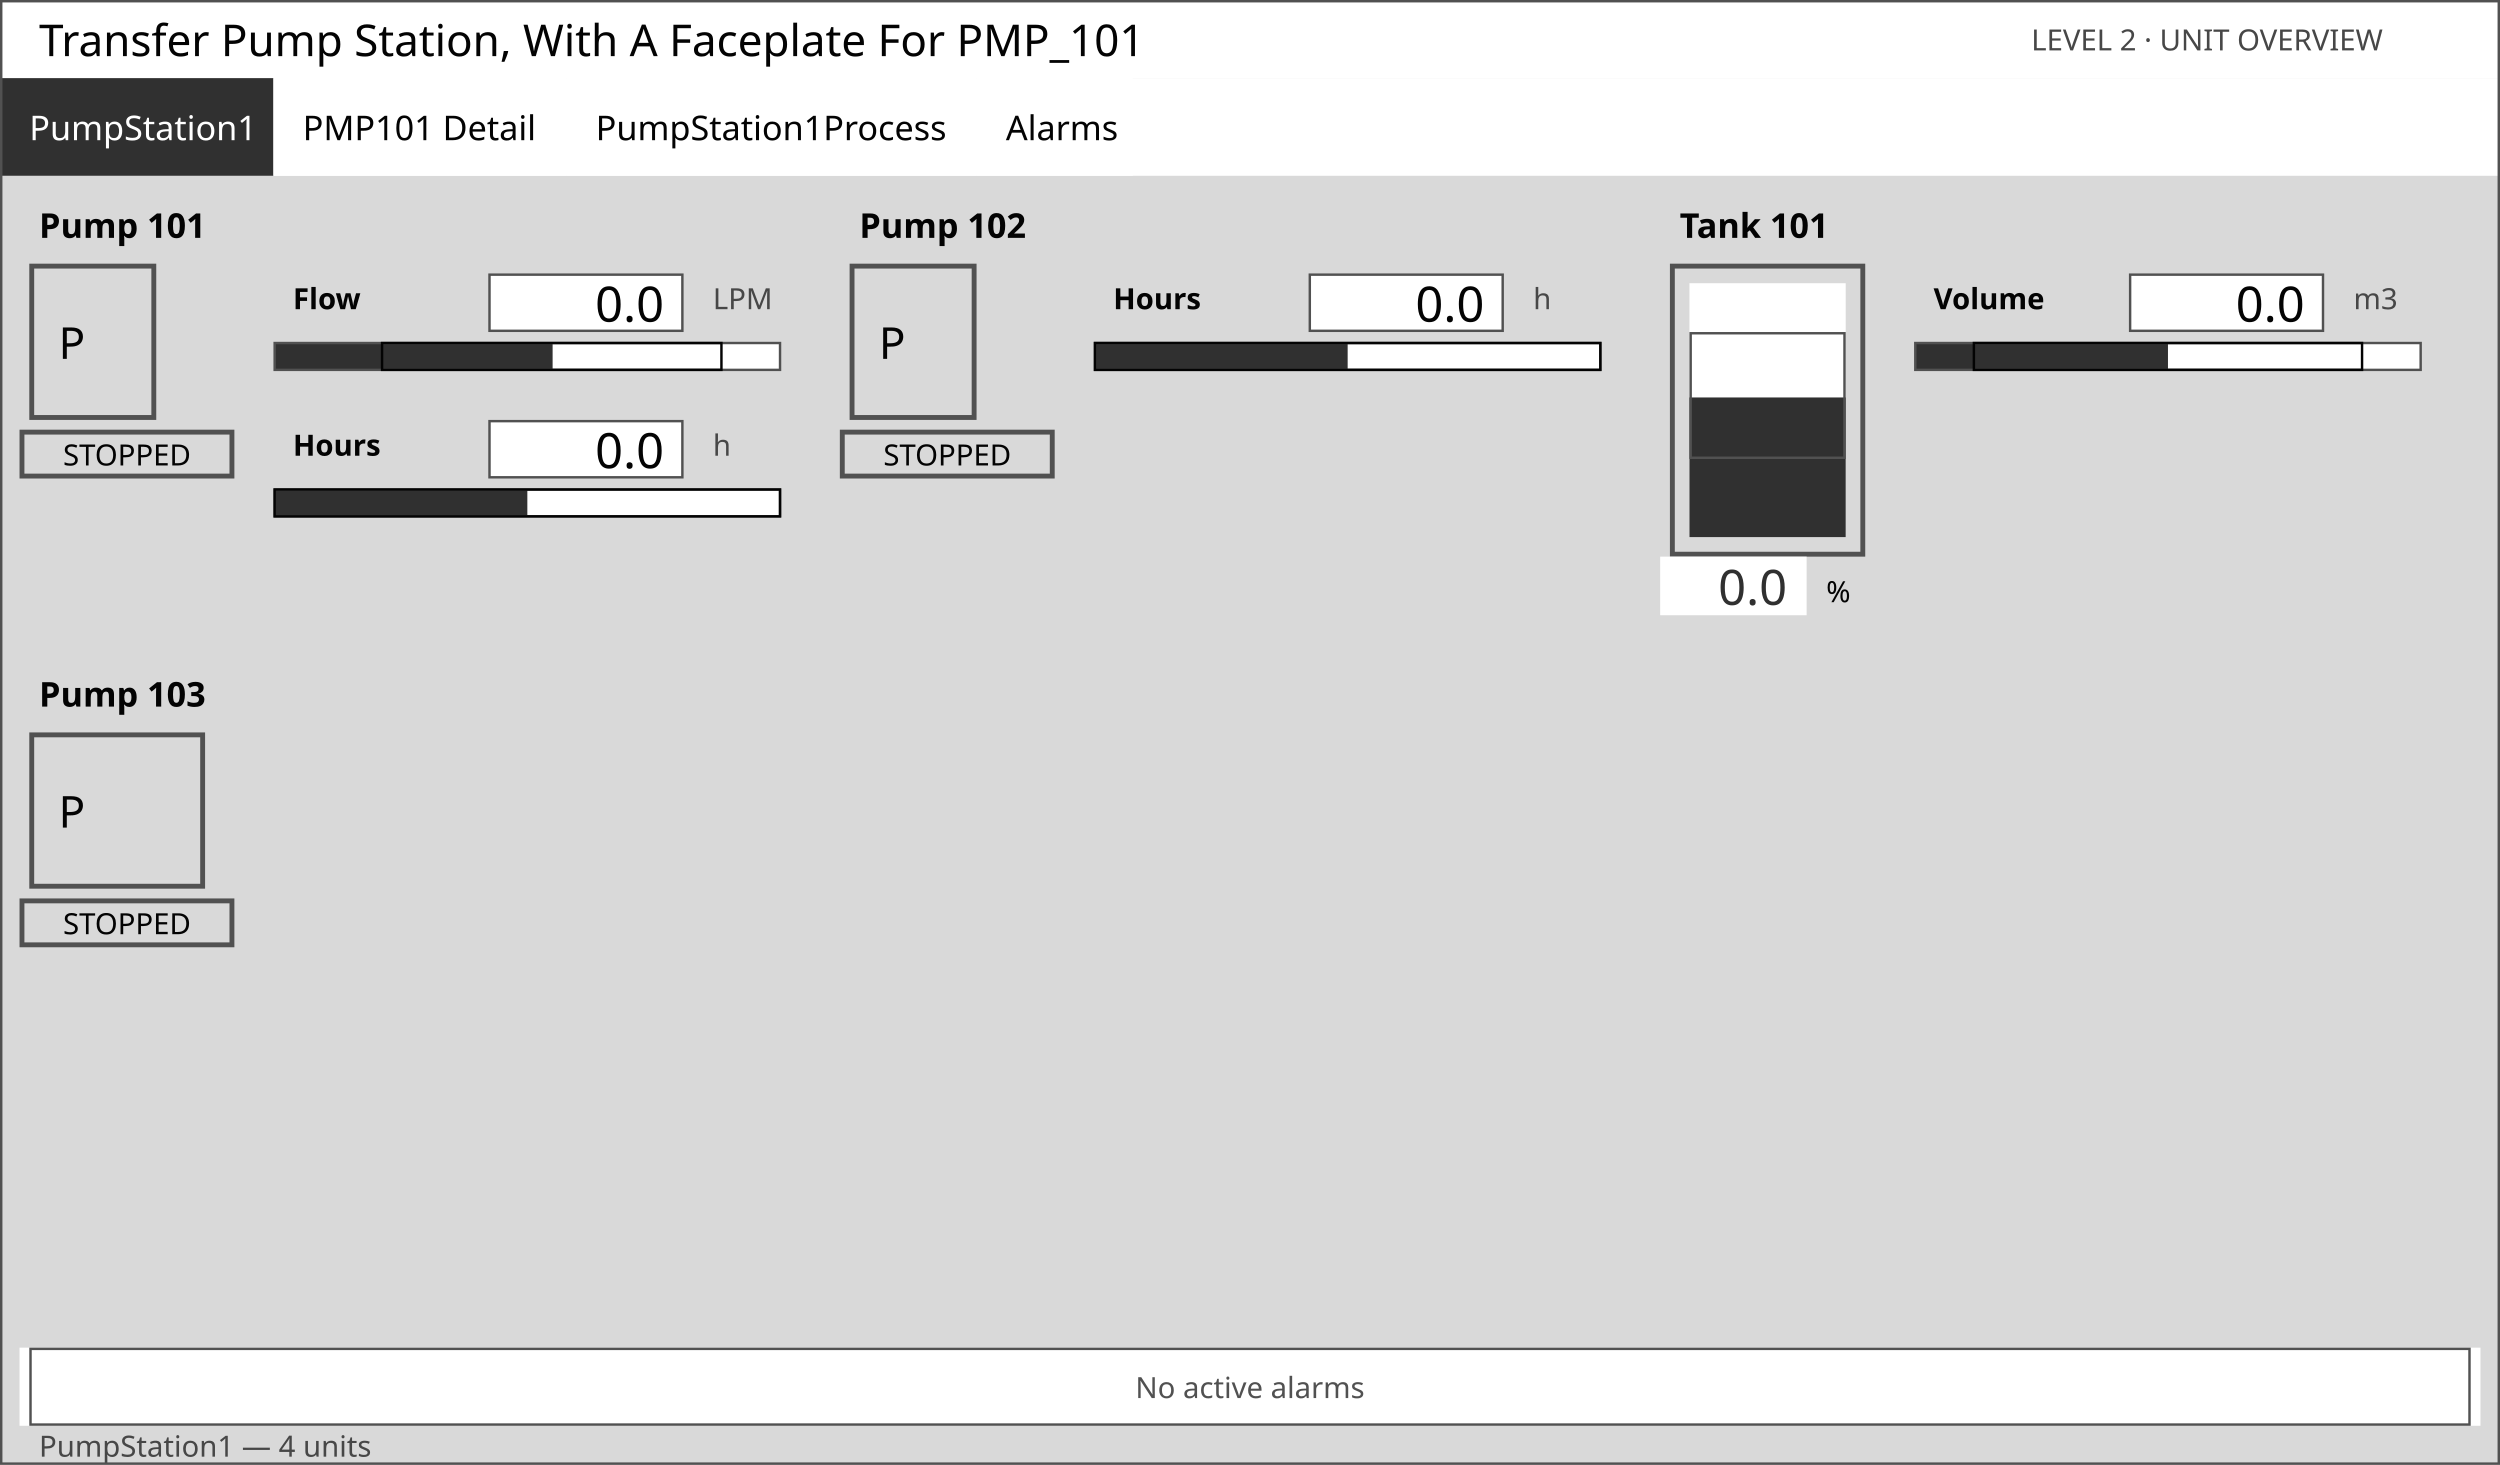
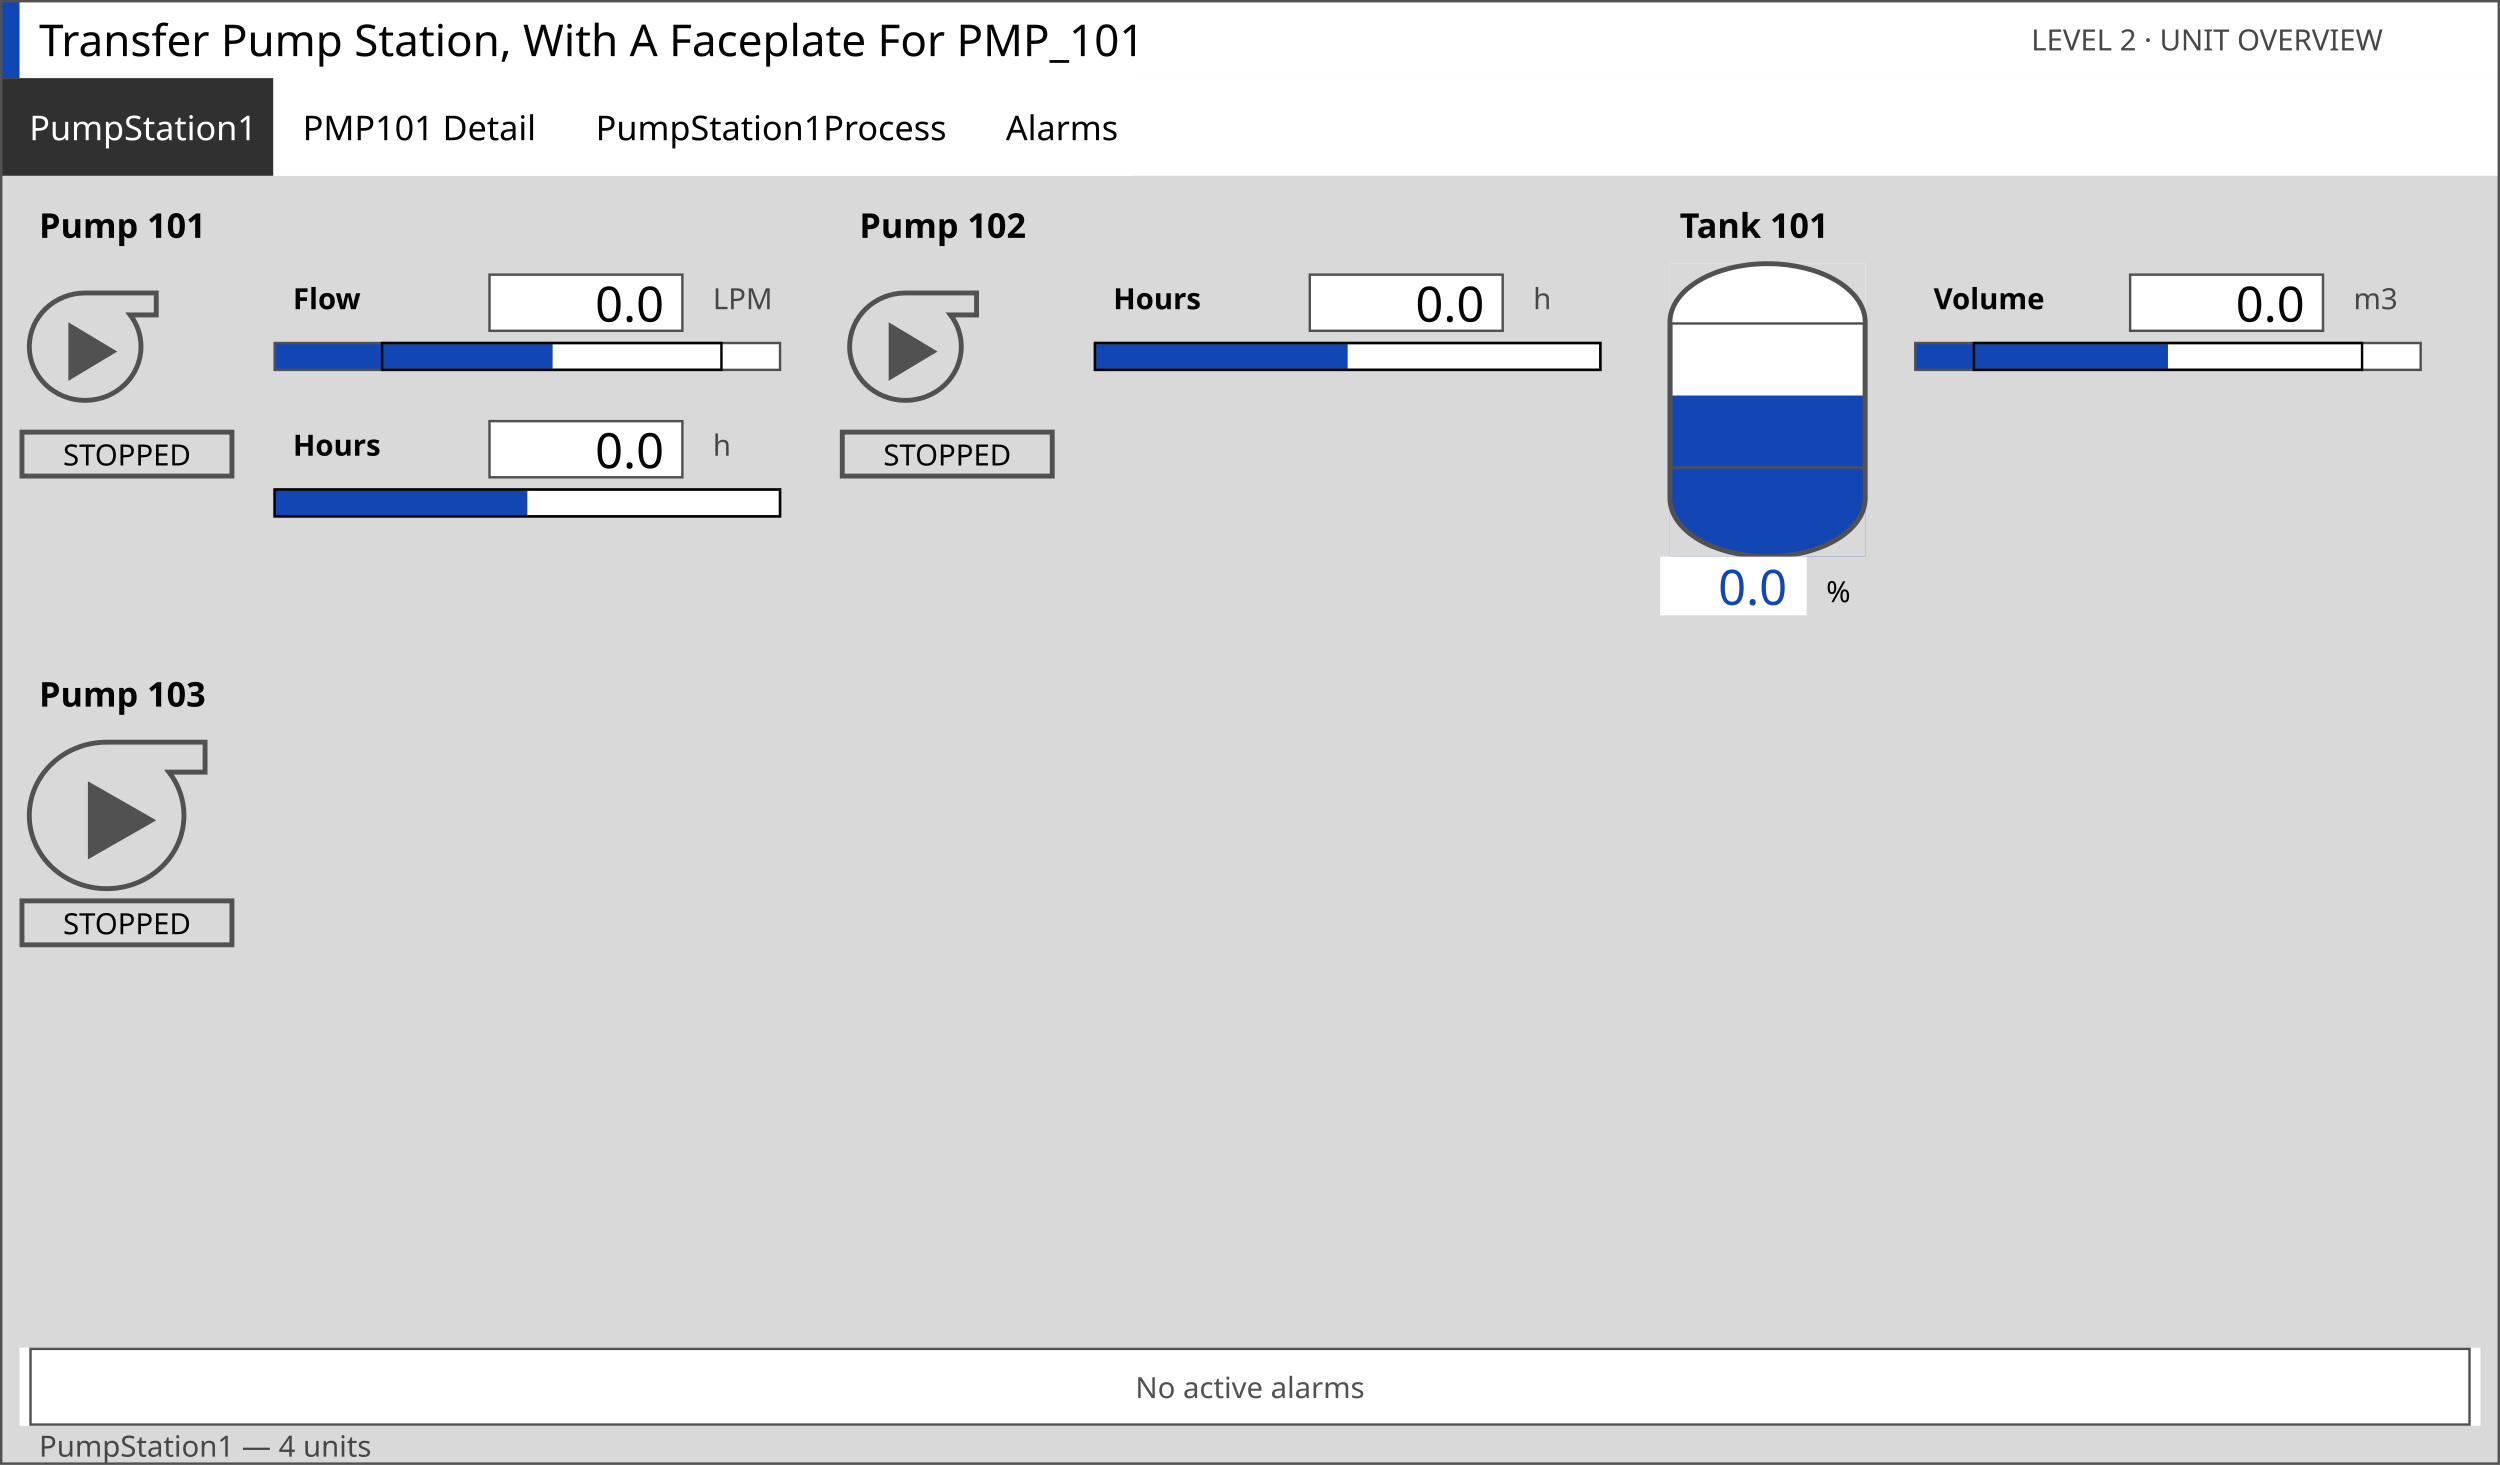
<svg xmlns="http://www.w3.org/2000/svg" viewBox="0 0 1024 600" width="1024" height="600" role="img" aria-label="HMI screen PumpStation1" style="background:#f1f1f1">
  <rect x="0" y="0" width="1024" height="600" fill="#f1f1f1" pointer-events="none" />
  <g data-object-id="ID" data-object-name="Ground_PumpStation1" data-object-type="Rectangle">
    <rect x="0.5" y="0.5" width="1023" height="599" fill="#d9d9d9" stroke="#d9d9d9" stroke-width="1" />
  </g>
  <g data-object-id="ID" data-object-name="Hdr_PumpStation1" data-object-type="Rectangle">
    <rect x="0" y="0" width="1024" height="32" fill="#ffffff" stroke="none" stroke-width="0" />
  </g>
+   <g data-object-id="ID" data-object-name="HdrMark_PumpStation1" data-object-type="Rectangle">
+     <rect x="0" y="0" width="8" height="32" fill="#1146b4" stroke="none" stroke-width="0" />
+   </g>
  <g data-object-id="ID" data-object-name="HdrTitle_PumpStation1" data-object-type="TextBox">
    <text fill="#030303" font-size="18" font-weight="400" font-style="normal" font-family="Segoe UI, Noto Sans, Arial, sans-serif" text-anchor="start" dominant-baseline="central" pointer-events="none">
      <tspan x="16" y="16">Transfer Pump Station, With A Faceplate For PMP_101</tspan>
    </text>
  </g>
  <g data-object-id="ID" data-object-name="HdrLevel_PumpStation1" data-object-type="TextBox">
    <text fill="#474747" font-size="12" font-weight="400" font-style="normal" font-family="Segoe UI, Noto Sans, Arial, sans-serif" text-anchor="start" dominant-baseline="central" pointer-events="none">
      <tspan x="832" y="16">LEVEL 2 · UNIT OVERVIEW</tspan>
    </text>
  </g>
  <g data-object-id="ID" data-object-name="Nav_PumpStation1" data-object-type="Rectangle">
    <rect x="0" y="32" width="1024" height="40" fill="#ffffff" stroke="none" stroke-width="0" />
  </g>
  <g data-object-id="ID" data-object-name="NavChip_PumpStation1_0" data-object-type="Rectangle">
    <rect x="0" y="32" width="112" height="40" fill="#303030" stroke="none" stroke-width="0" />
  </g>
  <g data-object-id="ID" data-object-name="NavLbl_PumpStation1_0" data-object-type="TextBox">
    <text fill="#ffffff" font-size="14" font-weight="400" font-style="normal" font-family="Segoe UI, Noto Sans, Arial, sans-serif" text-anchor="start" dominant-baseline="central" pointer-events="none">
      <tspan x="12" y="52">PumpStation1</tspan>
    </text>
  </g>
  <g data-object-id="ID" data-object-name="NavChip_PumpStation1_1" data-object-type="Rectangle">
    <rect x="112" y="32" width="120" height="40" fill="#ffffff" stroke="none" stroke-width="0" />
  </g>
  <g data-object-id="ID" data-object-name="NavLbl_PumpStation1_1" data-object-type="TextBox">
    <text fill="#030303" font-size="14" font-weight="400" font-style="normal" font-family="Segoe UI, Noto Sans, Arial, sans-serif" text-anchor="start" dominant-baseline="central" pointer-events="none">
      <tspan x="124" y="52">PMP101 Detail</tspan>
    </text>
  </g>
  <g data-object-id="ID" data-object-name="NavGo_PumpStation1_1" data-object-type="Switch">
    <rect x="112" y="32" width="120" height="40" fill="none" stroke="none" stroke-width="0" />
    <text fill="#030303" font-size="13" font-weight="400" font-style="normal" font-family="Segoe UI, Noto Sans, Arial, sans-serif" text-anchor="middle" dominant-baseline="central" pointer-events="none">
      <tspan x="172" y="52" />
    </text>
  </g>
  <g data-object-id="ID" data-object-name="NavChip_PumpStation1_2" data-object-type="Rectangle">
    <rect x="232" y="32" width="168" height="40" fill="#ffffff" stroke="none" stroke-width="0" />
  </g>
  <g data-object-id="ID" data-object-name="NavLbl_PumpStation1_2" data-object-type="TextBox">
    <text fill="#030303" font-size="14" font-weight="400" font-style="normal" font-family="Segoe UI, Noto Sans, Arial, sans-serif" text-anchor="start" dominant-baseline="central" pointer-events="none">
      <tspan x="244" y="52">PumpStation1Process</tspan>
    </text>
  </g>
  <g data-object-id="ID" data-object-name="NavGo_PumpStation1_2" data-object-type="Switch">
    <rect x="232" y="32" width="168" height="40" fill="none" stroke="none" stroke-width="0" />
    <text fill="#030303" font-size="13" font-weight="400" font-style="normal" font-family="Segoe UI, Noto Sans, Arial, sans-serif" text-anchor="middle" dominant-baseline="central" pointer-events="none">
      <tspan x="316" y="52" />
    </text>
  </g>
  <g data-object-id="ID" data-object-name="NavChip_PumpStation1_3" data-object-type="Rectangle">
    <rect x="400" y="32" width="64" height="40" fill="#ffffff" stroke="none" stroke-width="0" />
  </g>
  <g data-object-id="ID" data-object-name="NavLbl_PumpStation1_3" data-object-type="TextBox">
    <text fill="#030303" font-size="14" font-weight="400" font-style="normal" font-family="Segoe UI, Noto Sans, Arial, sans-serif" text-anchor="start" dominant-baseline="central" pointer-events="none">
      <tspan x="412" y="52">Alarms</tspan>
    </text>
  </g>
  <g data-object-id="ID" data-object-name="NavGo_PumpStation1_3" data-object-type="Switch">
    <rect x="400" y="32" width="64" height="40" fill="none" stroke="none" stroke-width="0" />
    <text fill="#030303" font-size="13" font-weight="400" font-style="normal" font-family="Segoe UI, Noto Sans, Arial, sans-serif" text-anchor="middle" dominant-baseline="central" pointer-events="none">
      <tspan x="432" y="52" />
    </text>
  </g>
  <g data-object-id="ID" data-object-name="FootLbl_PumpStation1" data-object-type="TextBox">
    <text fill="#474747" font-size="12" font-weight="400" font-style="normal" font-family="Segoe UI, Noto Sans, Arial, sans-serif" text-anchor="start" dominant-baseline="central" pointer-events="none">
      <tspan x="16" y="592">PumpStation1 — 4 units</tspan>
    </text>
  </g>
  <g data-object-id="ID" data-object-name="Card_PMP101" data-object-type="Rectangle">
    <rect x="8" y="80" width="320" height="176" fill="none" stroke="none" stroke-width="0" />
  </g>
  <g data-object-id="ID" data-object-name="CardName_PMP101" data-object-type="TextBox">
    <text fill="#030303" font-size="14" font-weight="700" font-style="normal" font-family="Segoe UI, Noto Sans, Arial, sans-serif" text-anchor="start" dominant-baseline="central" pointer-events="none">
      <tspan x="16" y="92">Pump 101</tspan>
    </text>
  </g>
-   <g data-object-id="ID" data-object-name="Sym_PMP101_Body" data-object-type="Rectangle">
-     <rect x="13" y="109" width="50" height="62" fill="#d9d9d9" stroke="#515151" stroke-width="2" />
-   </g>
-   <g data-object-id="ID" data-object-name="Sym_PMP101_Glyph" data-object-type="TextBox">
-     <text fill="#030303" font-size="18" font-weight="400" font-style="normal" font-family="Segoe UI, Noto Sans, Arial, sans-serif" text-anchor="start" dominant-baseline="central" pointer-events="none">
-       <tspan x="24" y="140">P</tspan>
-     </text>
+   <g data-object-id="ID" data-object-name="Sym_PMP101_Body" data-object-type="Lamp">
+     <rect x="12" y="108" width="52" height="64" fill="#d9d9d9" stroke="none" stroke-width="0" />
+     <text fill="#030303" font-size="13" font-weight="400" font-style="normal" font-family="Segoe UI, Noto Sans, Arial, sans-serif" text-anchor="middle" dominant-baseline="central" pointer-events="none">
+       <tspan x="38" y="140" />
+     </text>
+   </g>
+   <g data-object-id="ID" data-object-name="Sym_PMP101_Plate" data-object-type="Path">
+     <path d="M 12,108 L 12,172 L 64,172 L 64,108 Z M 34.885,120 L 64,120 L 64,129 L 53.336,129 C 56.214,132.771 57.754,137.333 57.754,142 C 57.754,154.146 47.513,164 34.885,164 C 22.241,164 12,154.146 12,142 C 12,129.854 22.241,120 34.885,120 Z" fill="#d9d9d9" fill-rule="evenodd" stroke="none" stroke-width="0" />
+   </g>
+   <g data-object-id="ID" data-object-name="Sym_PMP101_Edge" data-object-type="Path">
+     <path d="M 34.885,120 L 64,120 L 64,128.995 L 53.336,128.995 C 56.214,132.776 57.754,137.331 57.754,142 C 57.754,154.146 47.513,164 34.885,164 C 22.241,164 12,154.146 12,142 C 12,129.854 22.241,120 34.885,120 Z" fill="none" fill-rule="evenodd" stroke="#515151" stroke-width="2" />
+   </g>
+   <g data-object-id="ID" data-object-name="Sym_PMP101_Glyph" data-object-type="Path">
+     <path d="M 28,132 L 48,144 L 28,156 Z" fill="#515151" fill-rule="evenodd" stroke="none" stroke-width="0" />
  </g>
  <g data-object-id="ID" data-object-name="Sym_PMP101_State" data-object-type="Lamp">
    <rect x="9" y="177" width="86" height="18" fill="#d9d9d9" stroke="#515151" stroke-width="2" />
    <text fill="#030303" font-size="12" font-weight="400" font-style="normal" font-family="Segoe UI, Noto Sans, Arial, sans-serif" text-anchor="middle" dominant-baseline="central" pointer-events="none">
      <tspan x="52" y="186">STOPPED</tspan>
    </text>
  </g>
  <g data-object-id="ID" data-object-name="Sym_PMP101_Alarm" data-object-type="Lamp">
-     <rect x="68" y="108" width="24" height="24" fill="none" stroke="none" stroke-width="0" />
+     <rect x="68" y="108" width="24" height="24" fill="#d9d9d9" stroke="none" stroke-width="0" />
    <text fill="#030303" font-size="13" font-weight="400" font-style="normal" font-family="Segoe UI, Noto Sans, Arial, sans-serif" text-anchor="middle" dominant-baseline="central" pointer-events="none">
      <tspan x="80" y="120" />
    </text>
+   </g>
+   <g data-object-id="ID" data-object-name="Sym_PMP101_Alarm_Plate" data-object-type="Path">
+     <path d="M 68,108 L 68,132 L 92,132 L 92,108 Z M 80,108 L 92,120 L 80,132 L 68,120 Z" fill="#d9d9d9" fill-rule="evenodd" stroke="none" stroke-width="0" />
  </g>
  <g data-object-id="ID" data-object-name="Ind_FT101PV_2" data-object-type="Rectangle">
    <rect x="104" y="108" width="224" height="56" fill="none" stroke="none" stroke-width="0" />
  </g>
  <g data-object-id="ID" data-object-name="Ind_FT101PV_Lbl" data-object-type="TextBox">
    <text fill="#030303" font-size="12" font-weight="700" font-style="normal" font-family="Segoe UI, Noto Sans, Arial, sans-serif" text-anchor="start" dominant-baseline="central" pointer-events="none">
      <tspan x="120" y="122">Flow</tspan>
    </text>
  </g>
  <g data-object-id="ID" data-object-name="Ind_FT101PV_Bar" data-object-type="Rectangle">
    <g>
      <rect x="112.5" y="140.5" width="207" height="11" fill="#ffffff" />
-       <rect x="112.5" y="140.5" width="113.85" height="11" fill="#303030" />
+       <rect x="112.5" y="140.5" width="113.85" height="11" fill="#1146b4" />
    </g>
    <rect x="112.5" y="140.5" width="207" height="11" fill="none" stroke="#515151" stroke-width="1" />
  </g>
  <g data-object-id="ID" data-object-name="Ind_FT101PV_Band" data-object-type="Rectangle">
    <rect x="156.5" y="140.5" width="139" height="11" fill="none" stroke="#030303" stroke-width="1" />
  </g>
  <g data-object-id="ID" data-object-name="Ind_FT101PV_Val" data-object-type="NumericDisplay">
    <rect x="200.5" y="112.5" width="79" height="23" fill="#ffffff" stroke="#515151" stroke-width="1" />
    <text fill="#030303" font-size="20" font-weight="400" font-style="normal" font-family="Consolas, Noto Sans, monospace" text-anchor="end" dominant-baseline="central" pointer-events="none">
      <tspan x="272" y="124">0.0</tspan>
    </text>
  </g>
  <g data-object-id="ID" data-object-name="Ind_FT101PV_Unit" data-object-type="TextBox">
    <text fill="#474747" font-size="12" font-weight="400" font-style="normal" font-family="Segoe UI, Noto Sans, Arial, sans-serif" text-anchor="start" dominant-baseline="central" pointer-events="none">
      <tspan x="292" y="122">LPM</tspan>
    </text>
  </g>
  <g data-object-id="ID" data-object-name="Ind_PMP101HRS_2" data-object-type="Rectangle">
    <rect x="104" y="168" width="224" height="56" fill="none" stroke="none" stroke-width="0" />
  </g>
  <g data-object-id="ID" data-object-name="Ind_PMP101HRS_Lbl" data-object-type="TextBox">
    <text fill="#030303" font-size="12" font-weight="700" font-style="normal" font-family="Segoe UI, Noto Sans, Arial, sans-serif" text-anchor="start" dominant-baseline="central" pointer-events="none">
      <tspan x="120" y="182">Hours</tspan>
    </text>
  </g>
  <g data-object-id="ID" data-object-name="Ind_PMP101HRS_Bar" data-object-type="Rectangle">
    <g>
      <rect x="112.5" y="200.5" width="207" height="11" fill="#ffffff" />
-       <rect x="112.5" y="200.5" width="103.5" height="11" fill="#303030" />
+       <rect x="112.5" y="200.5" width="103.5" height="11" fill="#1146b4" />
    </g>
    <rect x="112.5" y="200.5" width="207" height="11" fill="none" stroke="#515151" stroke-width="1" />
  </g>
  <g data-object-id="ID" data-object-name="Ind_PMP101HRS_Band" data-object-type="Rectangle">
    <rect x="112.5" y="200.5" width="207" height="11" fill="none" stroke="#030303" stroke-width="1" />
  </g>
  <g data-object-id="ID" data-object-name="Ind_PMP101HRS_Val" data-object-type="NumericDisplay">
    <rect x="200.5" y="172.5" width="79" height="23" fill="#ffffff" stroke="#515151" stroke-width="1" />
    <text fill="#030303" font-size="20" font-weight="400" font-style="normal" font-family="Consolas, Noto Sans, monospace" text-anchor="end" dominant-baseline="central" pointer-events="none">
      <tspan x="272" y="184">0.0</tspan>
    </text>
  </g>
  <g data-object-id="ID" data-object-name="Ind_PMP101HRS_Unit" data-object-type="TextBox">
    <text fill="#474747" font-size="12" font-weight="400" font-style="normal" font-family="Segoe UI, Noto Sans, Arial, sans-serif" text-anchor="start" dominant-baseline="central" pointer-events="none">
      <tspan x="292" y="182">h</tspan>
    </text>
  </g>
  <g data-object-id="ID" data-object-name="Card_PMP102" data-object-type="Rectangle">
    <rect x="344" y="80" width="320" height="176" fill="none" stroke="none" stroke-width="0" />
  </g>
  <g data-object-id="ID" data-object-name="CardName_PMP102" data-object-type="TextBox">
    <text fill="#030303" font-size="14" font-weight="700" font-style="normal" font-family="Segoe UI, Noto Sans, Arial, sans-serif" text-anchor="start" dominant-baseline="central" pointer-events="none">
      <tspan x="352" y="92">Pump 102</tspan>
    </text>
  </g>
-   <g data-object-id="ID" data-object-name="Sym_PMP102_Body" data-object-type="Rectangle">
-     <rect x="349" y="109" width="50" height="62" fill="#d9d9d9" stroke="#515151" stroke-width="2" />
-   </g>
-   <g data-object-id="ID" data-object-name="Sym_PMP102_Glyph" data-object-type="TextBox">
-     <text fill="#030303" font-size="18" font-weight="400" font-style="normal" font-family="Segoe UI, Noto Sans, Arial, sans-serif" text-anchor="start" dominant-baseline="central" pointer-events="none">
-       <tspan x="360" y="140">P</tspan>
-     </text>
+   <g data-object-id="ID" data-object-name="Sym_PMP102_Body" data-object-type="Lamp">
+     <rect x="348" y="108" width="52" height="64" fill="#d9d9d9" stroke="none" stroke-width="0" />
+     <text fill="#030303" font-size="13" font-weight="400" font-style="normal" font-family="Segoe UI, Noto Sans, Arial, sans-serif" text-anchor="middle" dominant-baseline="central" pointer-events="none">
+       <tspan x="374" y="140" />
+     </text>
+   </g>
+   <g data-object-id="ID" data-object-name="Sym_PMP102_Plate" data-object-type="Path">
+     <path d="M 348,108 L 348,172 L 400,172 L 400,108 Z M 370.885,120 L 400,120 L 400,129 L 389.336,129 C 392.214,132.771 393.754,137.333 393.754,142 C 393.754,154.146 383.513,164 370.885,164 C 358.241,164 348,154.146 348,142 C 348,129.854 358.241,120 370.885,120 Z" fill="#d9d9d9" fill-rule="evenodd" stroke="none" stroke-width="0" />
+   </g>
+   <g data-object-id="ID" data-object-name="Sym_PMP102_Edge" data-object-type="Path">
+     <path d="M 370.885,120 L 400,120 L 400,128.995 L 389.336,128.995 C 392.214,132.776 393.754,137.331 393.754,142 C 393.754,154.146 383.513,164 370.885,164 C 358.241,164 348,154.146 348,142 C 348,129.854 358.241,120 370.885,120 Z" fill="none" fill-rule="evenodd" stroke="#515151" stroke-width="2" />
+   </g>
+   <g data-object-id="ID" data-object-name="Sym_PMP102_Glyph" data-object-type="Path">
+     <path d="M 364,132 L 384,144 L 364,156 Z" fill="#515151" fill-rule="evenodd" stroke="none" stroke-width="0" />
  </g>
  <g data-object-id="ID" data-object-name="Sym_PMP102_State" data-object-type="Lamp">
    <rect x="345" y="177" width="86" height="18" fill="#d9d9d9" stroke="#515151" stroke-width="2" />
    <text fill="#030303" font-size="12" font-weight="400" font-style="normal" font-family="Segoe UI, Noto Sans, Arial, sans-serif" text-anchor="middle" dominant-baseline="central" pointer-events="none">
      <tspan x="388" y="186">STOPPED</tspan>
    </text>
  </g>
  <g data-object-id="ID" data-object-name="Sym_PMP102_Alarm" data-object-type="Lamp">
-     <rect x="404" y="108" width="24" height="24" fill="none" stroke="none" stroke-width="0" />
+     <rect x="404" y="108" width="24" height="24" fill="#d9d9d9" stroke="none" stroke-width="0" />
    <text fill="#030303" font-size="13" font-weight="400" font-style="normal" font-family="Segoe UI, Noto Sans, Arial, sans-serif" text-anchor="middle" dominant-baseline="central" pointer-events="none">
      <tspan x="416" y="120" />
    </text>
+   </g>
+   <g data-object-id="ID" data-object-name="Sym_PMP102_Alarm_Plate" data-object-type="Path">
+     <path d="M 404,108 L 404,132 L 428,132 L 428,108 Z M 416,108 L 428,120 L 416,132 L 404,120 Z" fill="#d9d9d9" fill-rule="evenodd" stroke="none" stroke-width="0" />
  </g>
  <g data-object-id="ID" data-object-name="Ind_PMP102HRS_2" data-object-type="Rectangle">
    <rect x="440" y="108" width="224" height="56" fill="none" stroke="none" stroke-width="0" />
  </g>
  <g data-object-id="ID" data-object-name="Ind_PMP102HRS_Lbl" data-object-type="TextBox">
    <text fill="#030303" font-size="12" font-weight="700" font-style="normal" font-family="Segoe UI, Noto Sans, Arial, sans-serif" text-anchor="start" dominant-baseline="central" pointer-events="none">
      <tspan x="456" y="122">Hours</tspan>
    </text>
  </g>
  <g data-object-id="ID" data-object-name="Ind_PMP102HRS_Bar" data-object-type="Rectangle">
    <g>
      <rect x="448.5" y="140.5" width="207" height="11" fill="#ffffff" />
-       <rect x="448.5" y="140.5" width="103.5" height="11" fill="#303030" />
+       <rect x="448.5" y="140.5" width="103.5" height="11" fill="#1146b4" />
    </g>
    <rect x="448.5" y="140.5" width="207" height="11" fill="none" stroke="#515151" stroke-width="1" />
  </g>
  <g data-object-id="ID" data-object-name="Ind_PMP102HRS_Band" data-object-type="Rectangle">
    <rect x="448.5" y="140.5" width="207" height="11" fill="none" stroke="#030303" stroke-width="1" />
  </g>
  <g data-object-id="ID" data-object-name="Ind_PMP102HRS_Val" data-object-type="NumericDisplay">
    <rect x="536.5" y="112.5" width="79" height="23" fill="#ffffff" stroke="#515151" stroke-width="1" />
    <text fill="#030303" font-size="20" font-weight="400" font-style="normal" font-family="Consolas, Noto Sans, monospace" text-anchor="end" dominant-baseline="central" pointer-events="none">
      <tspan x="608" y="124">0.0</tspan>
    </text>
  </g>
  <g data-object-id="ID" data-object-name="Ind_PMP102HRS_Unit" data-object-type="TextBox">
    <text fill="#474747" font-size="12" font-weight="400" font-style="normal" font-family="Segoe UI, Noto Sans, Arial, sans-serif" text-anchor="start" dominant-baseline="central" pointer-events="none">
      <tspan x="628" y="122">h</tspan>
    </text>
  </g>
  <g data-object-id="ID" data-object-name="Card_TNK101" data-object-type="Rectangle">
    <rect x="680" y="80" width="320" height="176" fill="none" stroke="none" stroke-width="0" />
  </g>
  <g data-object-id="ID" data-object-name="CardName_TNK101" data-object-type="TextBox">
    <text fill="#030303" font-size="14" font-weight="700" font-style="normal" font-family="Segoe UI, Noto Sans, Arial, sans-serif" text-anchor="start" dominant-baseline="central" pointer-events="none">
      <tspan x="688" y="92">Tank 101</tspan>
    </text>
  </g>
-   <g data-object-id="ID" data-object-name="Sym_TNK101_Body" data-object-type="Rectangle">
-     <rect x="685" y="109" width="78" height="118" fill="#d9d9d9" stroke="#515151" stroke-width="2" />
-   </g>
  <g data-object-id="ID" data-object-name="Sym_TNK101_Level_Fill" data-object-type="Rectangle">
    <g>
-       <rect x="692" y="116" width="64" height="104" fill="#ffffff" />
-       <rect x="692" y="162.8" width="64" height="57.2" fill="#303030" />
-     </g>
-     <rect x="692" y="116" width="64" height="104" fill="none" stroke="#515151" stroke-width="0" />
+       <rect x="684" y="108" width="80" height="120" fill="#ffffff" />
+       <rect x="684" y="162" width="80" height="66" fill="#1146b4" />
+     </g>
+     <rect x="684" y="108" width="80" height="120" fill="none" stroke="#515151" stroke-width="0" />
  </g>
  <g data-object-id="ID" data-object-name="Sym_TNK101_Level_Band" data-object-type="Rectangle">
-     <rect x="692.5" y="136.5" width="63" height="51" fill="none" stroke="#515151" stroke-width="1" />
+     <rect x="684.5" y="132.5" width="79" height="59" fill="none" stroke="#515151" stroke-width="1" />
+   </g>
+   <g data-object-id="ID" data-object-name="Sym_TNK101_Plate" data-object-type="Path">
+     <path d="M 684,108 L 684,228 L 764,228 L 764,108 Z M 684,131.984 C 684,118.742 701.917,108 724,108 C 746.083,108 764,118.742 764,131.984 L 764,204.016 C 764,217.258 746.083,228 724,228 C 701.917,228 684,217.258 684,204.016 Z" fill="#d9d9d9" fill-rule="evenodd" stroke="none" stroke-width="0" />
+   </g>
+   <g data-object-id="ID" data-object-name="Sym_TNK101_Body" data-object-type="Path">
+     <path d="M 684,131.984 C 684,118.742 701.917,108 724,108 C 746.083,108 764,118.742 764,131.984 L 764,204.016 C 764,217.258 746.083,228 724,228 C 701.917,228 684,217.258 684,204.016 Z" fill="none" fill-rule="evenodd" stroke="#515151" stroke-width="2" />
  </g>
  <g data-object-id="ID" data-object-name="Sym_TNK101_Value" data-object-type="NumericDisplay">
    <rect x="680" y="228" width="60" height="24" fill="#ffffff" stroke="none" stroke-width="0" />
-     <text fill="#303030" font-size="20" font-weight="400" font-style="normal" font-family="Consolas, Noto Sans, monospace" text-anchor="end" dominant-baseline="central" pointer-events="none">
+     <text fill="#1146b4" font-size="20" font-weight="400" font-style="normal" font-family="Consolas, Noto Sans, monospace" text-anchor="end" dominant-baseline="central" pointer-events="none">
      <tspan x="732" y="240">0.0</tspan>
    </text>
  </g>
  <g data-object-id="ID" data-object-name="Sym_TNK101_Unit" data-object-type="TextBox">
    <text fill="#030303" font-size="12" font-weight="400" font-style="normal" font-family="Segoe UI, Noto Sans, Arial, sans-serif" text-anchor="start" dominant-baseline="central" pointer-events="none">
      <tspan x="748" y="242">%</tspan>
    </text>
  </g>
  <g data-object-id="ID" data-object-name="Ind_TNK101VOL_2" data-object-type="Rectangle">
    <rect x="776" y="108" width="224" height="56" fill="none" stroke="none" stroke-width="0" />
  </g>
  <g data-object-id="ID" data-object-name="Ind_TNK101VOL_Lbl" data-object-type="TextBox">
    <text fill="#030303" font-size="12" font-weight="700" font-style="normal" font-family="Segoe UI, Noto Sans, Arial, sans-serif" text-anchor="start" dominant-baseline="central" pointer-events="none">
      <tspan x="792" y="122">Volume</tspan>
    </text>
  </g>
  <g data-object-id="ID" data-object-name="Ind_TNK101VOL_Bar" data-object-type="Rectangle">
    <g>
      <rect x="784.5" y="140.5" width="207" height="11" fill="#ffffff" />
-       <rect x="784.5" y="140.5" width="103.5" height="11" fill="#303030" />
+       <rect x="784.5" y="140.5" width="103.5" height="11" fill="#1146b4" />
    </g>
    <rect x="784.5" y="140.5" width="207" height="11" fill="none" stroke="#515151" stroke-width="1" />
  </g>
  <g data-object-id="ID" data-object-name="Ind_TNK101VOL_Band" data-object-type="Rectangle">
    <rect x="808.5" y="140.5" width="159" height="11" fill="none" stroke="#030303" stroke-width="1" />
  </g>
  <g data-object-id="ID" data-object-name="Ind_TNK101VOL_Val" data-object-type="NumericDisplay">
    <rect x="872.5" y="112.5" width="79" height="23" fill="#ffffff" stroke="#515151" stroke-width="1" />
    <text fill="#030303" font-size="20" font-weight="400" font-style="normal" font-family="Consolas, Noto Sans, monospace" text-anchor="end" dominant-baseline="central" pointer-events="none">
      <tspan x="944" y="124">0.0</tspan>
    </text>
  </g>
  <g data-object-id="ID" data-object-name="Ind_TNK101VOL_Unit" data-object-type="TextBox">
    <text fill="#474747" font-size="12" font-weight="400" font-style="normal" font-family="Segoe UI, Noto Sans, Arial, sans-serif" text-anchor="start" dominant-baseline="central" pointer-events="none">
      <tspan x="964" y="122">m3</tspan>
    </text>
  </g>
  <g data-object-id="ID" data-object-name="Card_PMP103" data-object-type="Rectangle">
    <rect x="8" y="272" width="320" height="176" fill="none" stroke="none" stroke-width="0" />
  </g>
  <g data-object-id="ID" data-object-name="CardName_PMP103" data-object-type="TextBox">
    <text fill="#030303" font-size="14" font-weight="700" font-style="normal" font-family="Segoe UI, Noto Sans, Arial, sans-serif" text-anchor="start" dominant-baseline="central" pointer-events="none">
      <tspan x="16" y="284">Pump 103</tspan>
    </text>
  </g>
-   <g data-object-id="ID" data-object-name="Sym_PMP103_Body" data-object-type="Rectangle">
-     <rect x="13" y="301" width="70" height="62" fill="#d9d9d9" stroke="#515151" stroke-width="2" />
-   </g>
-   <g data-object-id="ID" data-object-name="Sym_PMP103_Glyph" data-object-type="TextBox">
-     <text fill="#030303" font-size="18" font-weight="400" font-style="normal" font-family="Segoe UI, Noto Sans, Arial, sans-serif" text-anchor="start" dominant-baseline="central" pointer-events="none">
-       <tspan x="24" y="332">P</tspan>
-     </text>
+   <g data-object-id="ID" data-object-name="Sym_PMP103_Body" data-object-type="Lamp">
+     <rect x="12" y="300" width="72" height="64" fill="#d9d9d9" stroke="none" stroke-width="0" />
+     <text fill="#030303" font-size="13" font-weight="400" font-style="normal" font-family="Segoe UI, Noto Sans, Arial, sans-serif" text-anchor="middle" dominant-baseline="central" pointer-events="none">
+       <tspan x="48" y="332" />
+     </text>
+   </g>
+   <g data-object-id="ID" data-object-name="Sym_PMP103_Plate" data-object-type="Path">
+     <path d="M 12,300 L 12,364 L 84,364 L 84,300 Z M 43.688,304 L 84,304 L 84,316.271 L 69.234,316.271 C 73.219,321.417 75.352,327.625 75.352,334 C 75.352,350.562 61.172,364 43.688,364 C 26.18,364 12,350.562 12,334 C 12,317.438 26.18,304 43.688,304 Z" fill="#d9d9d9" fill-rule="evenodd" stroke="none" stroke-width="0" />
+   </g>
+   <g data-object-id="ID" data-object-name="Sym_PMP103_Edge" data-object-type="Path">
+     <path d="M 43.688,304 L 84,304 L 84,316.266 L 69.234,316.266 C 73.219,321.422 75.352,327.633 75.352,334 C 75.352,350.562 61.172,364 43.688,364 C 26.18,364 12,350.562 12,334 C 12,317.438 26.18,304 43.688,304 Z" fill="none" fill-rule="evenodd" stroke="#515151" stroke-width="2" />
+   </g>
+   <g data-object-id="ID" data-object-name="Sym_PMP103_Glyph" data-object-type="Path">
+     <path d="M 36,320 L 64,336 L 36,352 Z" fill="#515151" fill-rule="evenodd" stroke="none" stroke-width="0" />
  </g>
  <g data-object-id="ID" data-object-name="Sym_PMP103_State" data-object-type="Lamp">
    <rect x="9" y="369" width="86" height="18" fill="#d9d9d9" stroke="#515151" stroke-width="2" />
    <text fill="#030303" font-size="12" font-weight="400" font-style="normal" font-family="Segoe UI, Noto Sans, Arial, sans-serif" text-anchor="middle" dominant-baseline="central" pointer-events="none">
      <tspan x="52" y="378">STOPPED</tspan>
    </text>
  </g>
  <g data-object-id="ID" data-object-name="AlarmBanner_PumpStation1_Band" data-object-type="Rectangle">
    <rect x="8" y="552" width="1008" height="32" fill="#ffffff" stroke="none" stroke-width="0" />
  </g>
  <g data-object-id="ID" data-object-name="AlarmBanner_PumpStation1" data-object-type="AlarmSummary">
    <rect x="12.5" y="552.5" width="999" height="31" fill="#ffffff" stroke="#515151" stroke-width="1" />
    <clipPath id="alarm-clip-ID">
      <rect x="12" y="552" width="1000" height="32" />
    </clipPath>
    <g clip-path="url(#alarm-clip-ID)">
      <text fill="#515151" font-size="12" font-weight="400" font-style="normal" font-family="Segoe UI, Noto Sans, Arial, sans-serif" text-anchor="middle" dominant-baseline="central" pointer-events="none">
        <tspan x="512" y="568">No active alarms</tspan>
      </text>
    </g>
  </g>
  <g data-object-id="ID" data-object-name="AlarmBanner_PumpStation1_Open" data-object-type="Switch">
    <rect x="8" y="552" width="1008" height="32" fill="none" stroke="none" stroke-width="0" />
    <text fill="#030303" font-size="13" font-weight="400" font-style="normal" font-family="Segoe UI, Noto Sans, Arial, sans-serif" text-anchor="middle" dominant-baseline="central" pointer-events="none">
      <tspan x="512" y="568" />
    </text>
  </g>
  <rect x="0.5" y="0.5" width="1023" height="599" fill="none" stroke="#515151" stroke-width="1" pointer-events="none" />
</svg>
